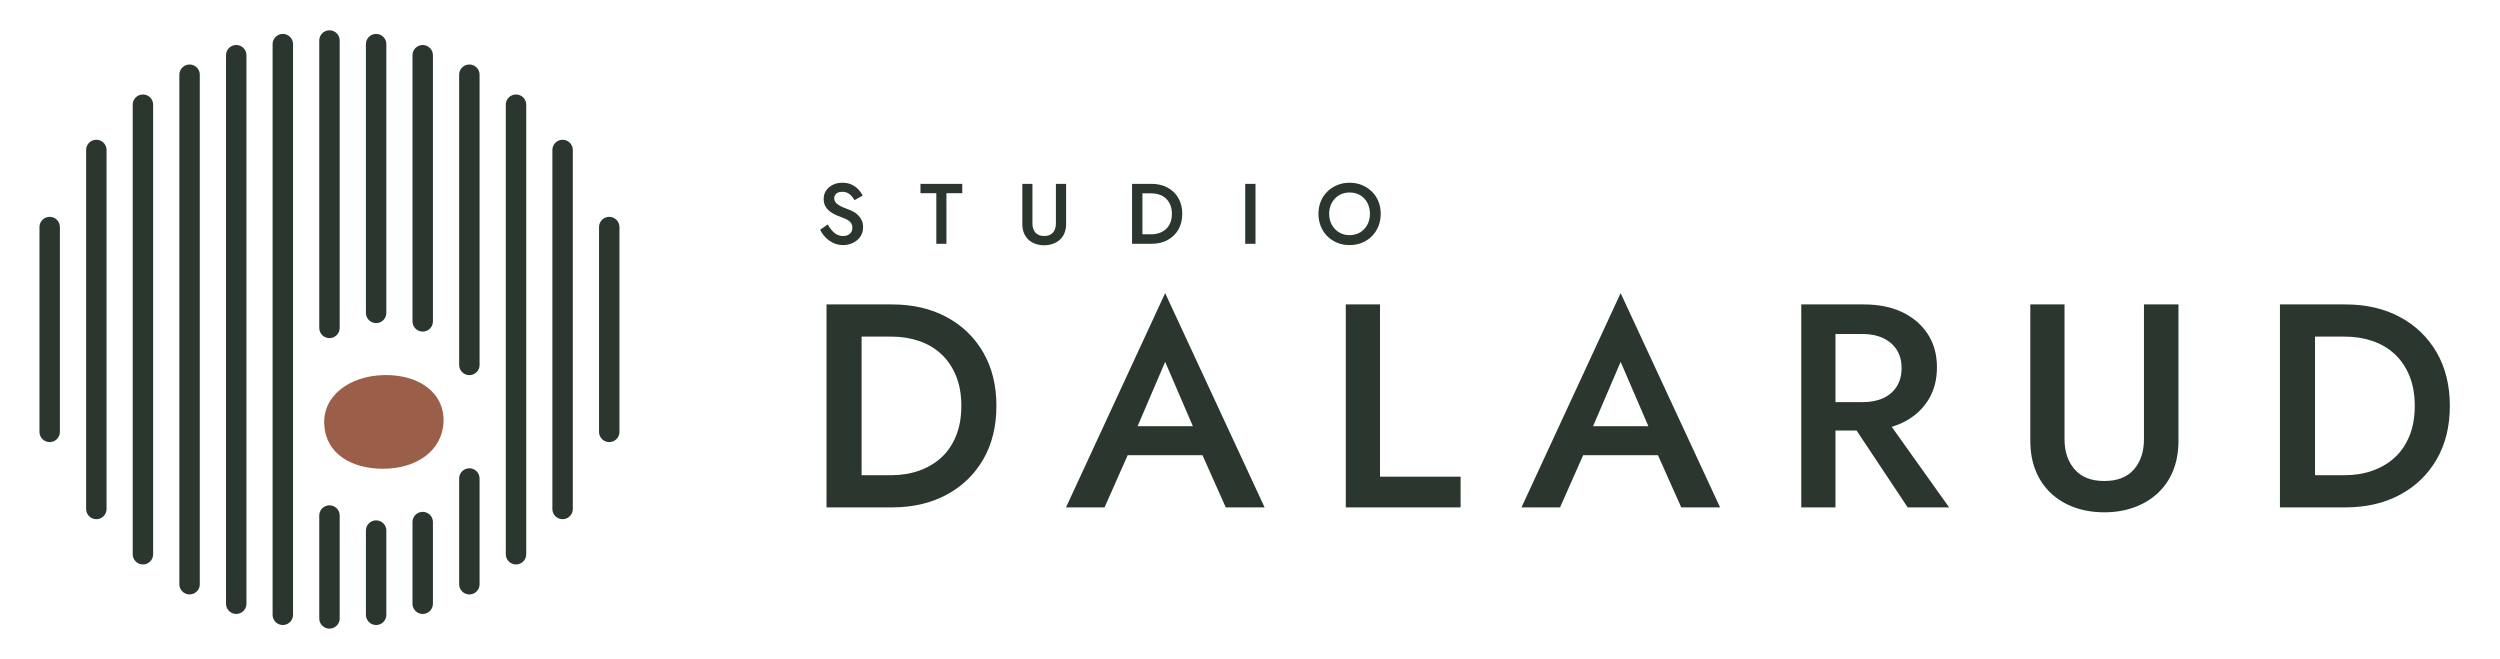
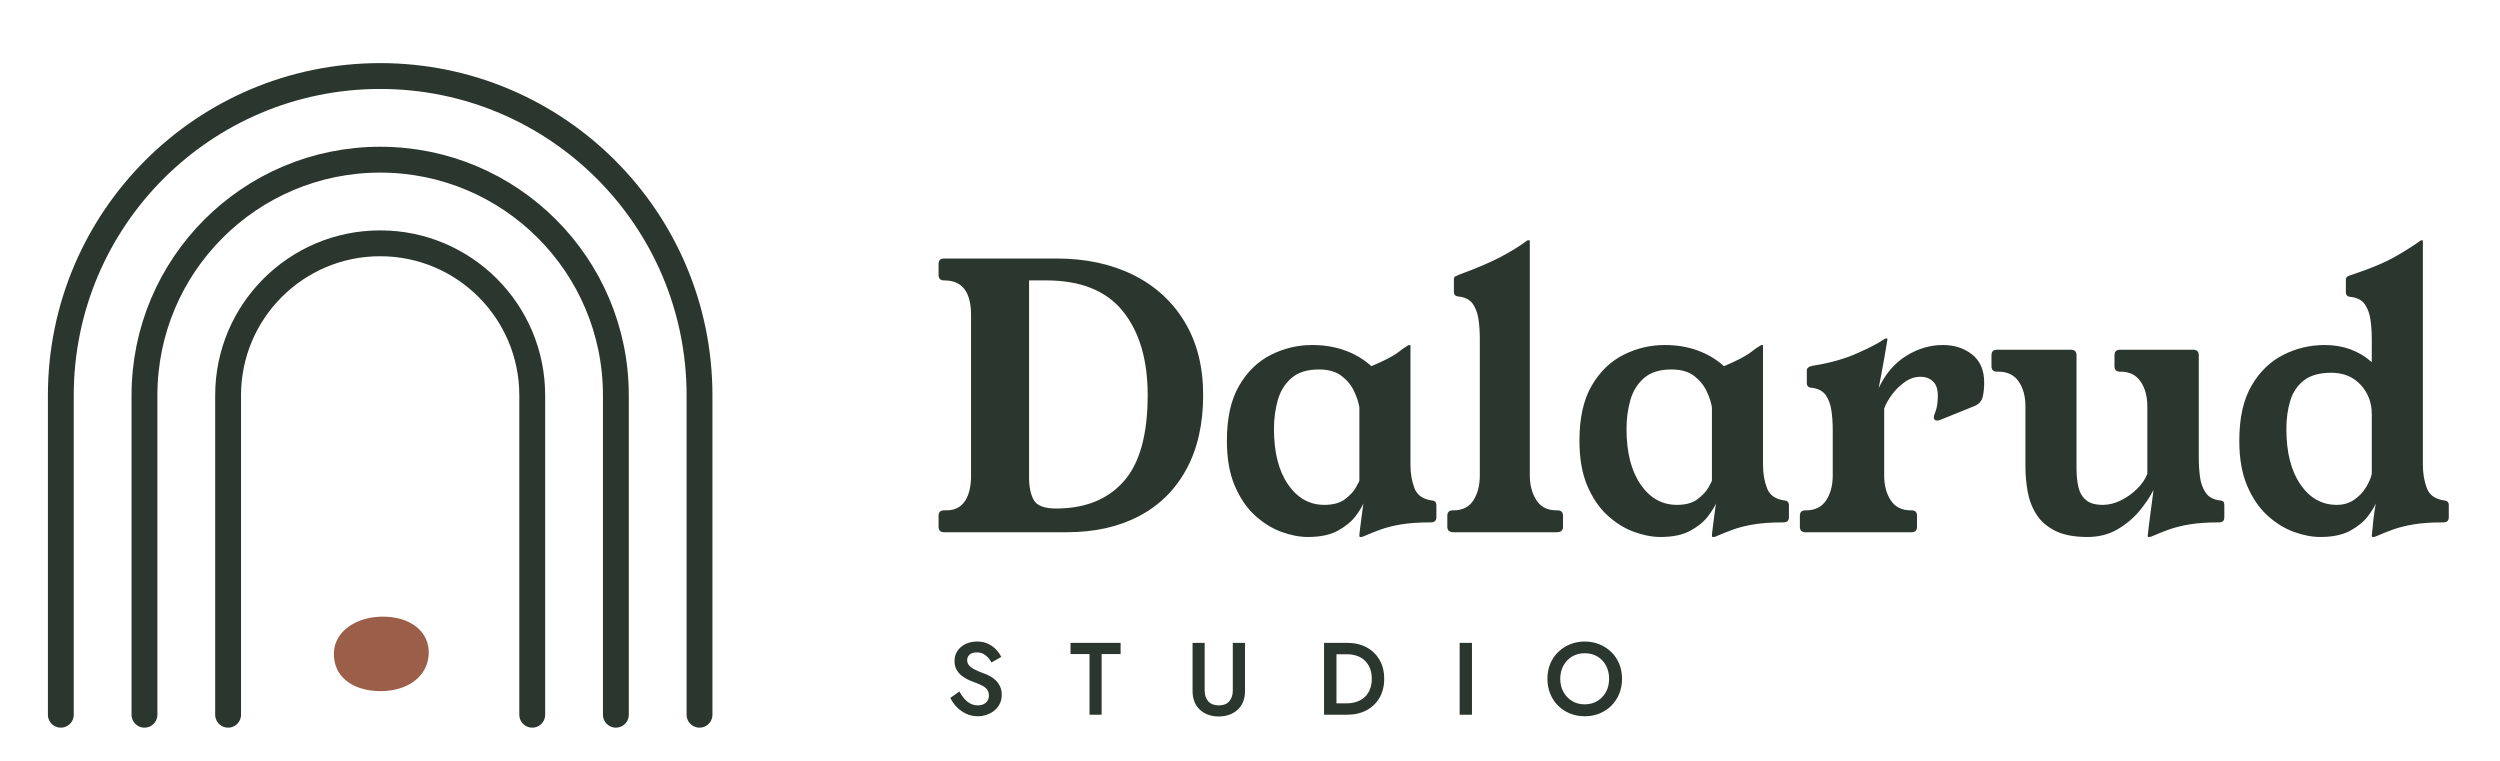
- <svg xmlns="http://www.w3.org/2000/svg" viewBox="0 0 379.4 100.0">
-   <g stroke="#2B362E" stroke-width="3.1" stroke-linecap="round">
-     <line x1="7.54" y1="34.46" x2="7.54" y2="65.54" />
-     <line x1="14.62" y1="22.76" x2="14.62" y2="77.24" />
-     <line x1="21.69" y1="15.89" x2="21.69" y2="84.11" />
-     <line x1="28.77" y1="11.34" x2="28.77" y2="88.66" />
-     <line x1="35.85" y1="8.38" x2="35.85" y2="91.62" />
-     <line x1="42.92" y1="6.70" x2="42.92" y2="93.30" />
-     <line x1="50.00" y1="6.15" x2="50.00" y2="49.76" />
-     <line x1="50.00" y1="78.24" x2="50.00" y2="93.85" />
-     <line x1="57.08" y1="6.70" x2="57.08" y2="47.48" />
-     <line x1="57.08" y1="80.52" x2="57.08" y2="93.30" />
-     <line x1="64.15" y1="8.38" x2="64.15" y2="48.77" />
-     <line x1="64.15" y1="79.23" x2="64.15" y2="91.62" />
-     <line x1="71.23" y1="11.34" x2="71.23" y2="55.38" />
-     <line x1="71.23" y1="72.62" x2="71.23" y2="88.66" />
-     <line x1="78.31" y1="15.89" x2="78.31" y2="84.11" />
-     <line x1="85.38" y1="22.76" x2="85.38" y2="77.24" />
-     <line x1="92.46" y1="34.46" x2="92.46" y2="65.54" />
+ <svg xmlns="http://www.w3.org/2000/svg" viewBox="0 0 328.8 100.0">
+   <g fill="none" stroke="#2B362E" stroke-width="3.4" stroke-linecap="round">
+     <path d="M8 94V52A42 42 0 0 1 92 52V94" />
+     <path d="M19 94V52A31 31 0 0 1 81 52V94" />
+     <path d="M30 94V52A20 20 0 0 1 70 52V94" />
  </g>
-   <path fill="#9B5E49" transform="translate(8 4) scale(.9) translate(5.6 6.7)" d="M40.2 60.6c-.4-5 4.3-8.4 10.1-8.5 6-.1 10.2 3.1 10 7.9-.2 4.9-4.6 7.9-10.2 7.9-5.4 0-9.6-2.6-9.9-7.3Z" />
-   <path fill="#2B362E" d="M125.612 34.062 124.468 34.868Q124.767 35.492 125.28 36.025Q125.794 36.558 126.477 36.877Q127.159 37.195 127.952 37.195Q128.537 37.195 129.077 37.007Q129.616 36.818 130.045 36.474Q130.474 36.129 130.727 35.622Q130.981 35.115 130.981 34.478Q130.981 33.88 130.773 33.431Q130.565 32.983 130.233 32.658Q129.902 32.333 129.493 32.112Q129.083 31.891 128.667 31.748Q127.939 31.488 127.484 31.241Q127.029 30.994 126.814 30.715Q126.6 30.435 126.6 30.084Q126.6 29.694 126.899 29.401Q127.198 29.109 127.835 29.109Q128.29 29.109 128.635 29.285Q128.979 29.46 129.239 29.753Q129.499 30.045 129.681 30.383L130.916 29.681Q130.695 29.2 130.279 28.758Q129.863 28.316 129.265 28.024Q128.667 27.731 127.861 27.731Q127.042 27.731 126.398 28.043Q125.755 28.355 125.378 28.907Q125.001 29.46 125.001 30.188Q125.001 30.825 125.248 31.273Q125.495 31.722 125.872 32.028Q126.249 32.333 126.665 32.534Q127.081 32.736 127.419 32.853Q127.991 33.061 128.433 33.276Q128.875 33.49 129.115 33.796Q129.356 34.101 129.356 34.595Q129.356 35.141 128.966 35.479Q128.576 35.817 127.952 35.817Q127.445 35.817 127.022 35.596Q126.6 35.375 126.255 34.985Q125.911 34.595 125.612 34.062ZM139.691 29.317H142.096V37.0H143.63V29.317H146.035V27.9H139.691ZM155.148 27.9V34.01Q155.148 34.764 155.389 35.356Q155.629 35.947 156.071 36.363Q156.513 36.779 157.124 37.0Q157.735 37.221 158.463 37.221Q159.191 37.221 159.802 37.0Q160.413 36.779 160.862 36.363Q161.31 35.947 161.55 35.356Q161.791 34.764 161.791 34.01V27.9H160.244V33.945Q160.244 34.777 159.796 35.297Q159.347 35.817 158.463 35.817Q157.592 35.817 157.137 35.297Q156.682 34.777 156.682 33.945V27.9ZM171.801 27.9V37.0H173.374V27.9ZM174.739 37.0Q176.13 37.0 177.183 36.434Q178.236 35.869 178.828 34.849Q179.419 33.828 179.419 32.45Q179.419 31.072 178.828 30.051Q178.236 29.031 177.183 28.465Q176.13 27.9 174.739 27.9H172.75V29.343H174.7Q175.376 29.343 175.948 29.538Q176.52 29.733 176.942 30.123Q177.365 30.513 177.606 31.098Q177.846 31.683 177.846 32.45Q177.846 33.217 177.606 33.802Q177.365 34.387 176.942 34.77Q176.52 35.154 175.948 35.356Q175.376 35.557 174.7 35.557H172.75V37.0ZM188.974 27.9V37.0H190.534V27.9ZM201.714 32.45Q201.714 31.514 202.117 30.779Q202.52 30.045 203.216 29.629Q203.911 29.213 204.808 29.213Q205.731 29.213 206.426 29.629Q207.122 30.045 207.512 30.779Q207.902 31.514 207.902 32.45Q207.902 33.386 207.505 34.114Q207.109 34.842 206.413 35.264Q205.718 35.687 204.808 35.687Q203.911 35.687 203.216 35.264Q202.52 34.842 202.117 34.114Q201.714 33.386 201.714 32.45ZM200.089 32.45Q200.089 33.464 200.44 34.335Q200.791 35.206 201.428 35.843Q202.065 36.48 202.93 36.837Q203.794 37.195 204.808 37.195Q205.848 37.195 206.706 36.837Q207.564 36.48 208.201 35.843Q208.838 35.206 209.189 34.335Q209.54 33.464 209.54 32.45Q209.54 31.423 209.189 30.565Q208.838 29.707 208.195 29.076Q207.551 28.446 206.693 28.088Q205.835 27.731 204.808 27.731Q203.807 27.731 202.942 28.088Q202.078 28.446 201.435 29.076Q200.791 29.707 200.44 30.565Q200.089 31.423 200.089 32.45Z" />
-   <path fill="#2B362E" d="M125.432 46.2V77.0H130.756V46.2ZM135.376 77.0Q140.084 77.0 143.648 75.086Q147.212 73.172 149.214 69.718Q151.216 66.264 151.216 61.6Q151.216 56.936 149.214 53.482Q147.212 50.028 143.648 48.114Q140.084 46.2 135.376 46.2H128.644V51.084H135.244Q137.532 51.084 139.468 51.744Q141.404 52.404 142.834 53.724Q144.264 55.044 145.078 57.024Q145.892 59.004 145.892 61.6Q145.892 64.196 145.078 66.176Q144.264 68.156 142.834 69.454Q141.404 70.752 139.468 71.434Q137.532 72.116 135.244 72.116H128.644V77.0ZM168.772 69.08H185.052L184.084 64.68H169.784ZM176.824 54.912 181.752 66.352 181.84 67.628 186.02 77.0H191.916L176.824 44.484L161.776 77.0H167.628L171.896 67.364L171.984 66.22ZM204.236 46.2V77.0H221.66V72.336H209.428V46.2ZM237.896 69.08H254.176L253.208 64.68H238.908ZM245.948 54.912 250.876 66.352 250.964 67.628 255.144 77.0H261.04L245.948 44.484L230.9 77.0H236.752L241.02 67.364L241.108 66.22ZM279.74 62.304 289.508 77.0H295.8L285.328 62.304ZM273.36 46.2V77.0H278.552V46.2ZM276.44 50.688H282.644Q284.448 50.688 285.768 51.304Q287.088 51.92 287.836 53.064Q288.584 54.208 288.584 55.88Q288.584 57.508 287.836 58.674Q287.088 59.84 285.768 60.434Q284.448 61.028 282.644 61.028H276.44V65.34H282.864Q286.252 65.34 288.716 64.152Q291.18 62.964 292.566 60.808Q293.952 58.652 293.952 55.748Q293.952 52.844 292.566 50.71Q291.18 48.576 288.716 47.388Q286.252 46.2 282.864 46.2H276.44ZM308.12 46.2V66.88Q308.12 69.432 308.934 71.434Q309.748 73.436 311.244 74.844Q312.74 76.252 314.808 77.0Q316.876 77.748 319.34 77.748Q321.804 77.748 323.872 77.0Q325.94 76.252 327.458 74.844Q328.976 73.436 329.79 71.434Q330.604 69.432 330.604 66.88V46.2H325.368V66.66Q325.368 69.476 323.85 71.236Q322.332 72.996 319.34 72.996Q316.392 72.996 314.852 71.236Q313.312 69.476 313.312 66.66V46.2ZM346.004 46.2V77.0H351.328V46.2ZM355.948 77.0Q360.656 77.0 364.22 75.086Q367.784 73.172 369.786 69.718Q371.788 66.264 371.788 61.6Q371.788 56.936 369.786 53.482Q367.784 50.028 364.22 48.114Q360.656 46.2 355.948 46.2H349.216V51.084H355.816Q358.104 51.084 360.04 51.744Q361.976 52.404 363.406 53.724Q364.836 55.044 365.65 57.024Q366.464 59.004 366.464 61.6Q366.464 64.196 365.65 66.176Q364.836 68.156 363.406 69.454Q361.976 70.752 360.04 71.434Q358.104 72.116 355.816 72.116H349.216V77.0Z" />
+   <path fill="#9B5E49" transform="translate(50 86) scale(.62)" d="M-9.8 .6c-.4-5 4.3-8.4 10.1-8.5 6-.1 10.2 3.1 10 7.9-.2 4.9-4.6 7.9-10.2 7.9-5.4 0-9.6-2.6-9.9-7.3Z" />
+   <path fill="#2B362E" d="M138.944 34.0Q144.704 34.0 149.048 36.16Q153.392 38.32 155.816 42.352Q158.24 46.384 158.24 51.952Q158.24 57.664 156.032 61.72Q153.824 65.776 149.792 67.888Q145.76 70.0 140.288 70.0H124.16Q123.44 70.0 123.44 69.28V67.84Q123.44 67.12 124.16 67.12H124.496Q126.08 67.12 126.896 65.92Q127.712 64.72 127.712 62.56V41.44Q127.712 36.88 124.208 36.88H124.16Q123.44 36.88 123.44 36.16V34.72Q123.44 34.0 124.16 34.0ZM135.344 62.8Q135.344 64.672 135.968 65.776Q136.592 66.88 138.896 66.88Q144.608 66.88 147.776 63.328Q150.944 59.776 150.944 51.952Q150.944 44.992 147.68 40.936Q144.416 36.88 137.6 36.88H135.344ZM185.504 61.12Q185.504 62.848 186.032 64.216Q186.56 65.584 188.336 65.824Q188.912 65.872 188.912 66.448V68.032Q188.912 68.704 188.192 68.704Q185.84 68.704 184.28 68.968Q182.72 69.232 181.592 69.64Q180.464 70.048 179.36 70.528Q179.168 70.624 179.024 70.624H178.88Q178.784 70.624 178.784 70.432Q178.784 70.24 178.88 69.496Q178.976 68.752 179.096 67.816Q179.216 66.88 179.312 66.208Q179.072 66.832 178.28 67.888Q177.488 68.944 175.976 69.784Q174.464 70.624 172.016 70.624Q170.384 70.624 168.536 69.952Q166.688 69.28 165.056 67.792Q163.424 66.304 162.392 63.88Q161.36 61.456 161.36 57.952Q161.36 53.488 162.968 50.728Q164.576 47.968 167.144 46.672Q169.712 45.376 172.592 45.376Q174.944 45.376 176.912 46.096Q178.88 46.816 180.368 48.16Q181.616 47.632 182.504 47.176Q183.392 46.72 184.016 46.24Q184.256 46.048 184.52 45.856Q184.784 45.664 185.12 45.472Q185.264 45.376 185.36 45.376H185.408Q185.504 45.376 185.504 45.472ZM178.784 53.584Q178.64 52.624 178.088 51.448Q177.536 50.272 176.432 49.432Q175.328 48.592 173.456 48.592Q171.152 48.592 169.856 49.72Q168.56 50.848 168.056 52.624Q167.552 54.4 167.552 56.416Q167.552 61.024 169.4 63.712Q171.248 66.4 174.176 66.4Q175.904 66.4 176.888 65.656Q177.872 64.912 178.304 64.144Q178.736 63.376 178.784 63.232ZM204.848 67.12Q205.568 67.12 205.568 67.84V69.28Q205.568 70.0 204.752 70.0H191.168Q190.352 70.0 190.352 69.28V67.84Q190.352 67.12 191.072 67.12H191.168Q192.944 67.12 193.784 65.8Q194.624 64.48 194.624 62.56V44.56Q194.624 43.216 194.456 42.016Q194.288 40.816 193.712 39.976Q193.136 39.136 191.792 38.992Q191.216 38.944 191.216 38.368V36.736Q191.216 36.448 191.408 36.352Q191.6 36.256 191.936 36.112Q195.344 34.864 197.384 33.784Q199.424 32.704 200.768 31.696Q200.864 31.6 200.96 31.6H201.104Q201.2 31.6 201.2 31.696V62.512Q201.2 64.432 202.064 65.776Q202.928 67.12 204.704 67.12ZM231.872 61.12Q231.872 62.848 232.4 64.216Q232.928 65.584 234.704 65.824Q235.28 65.872 235.28 66.448V68.032Q235.28 68.704 234.56 68.704Q232.208 68.704 230.648 68.968Q229.088 69.232 227.96 69.64Q226.832 70.048 225.728 70.528Q225.536 70.624 225.392 70.624H225.248Q225.152 70.624 225.152 70.432Q225.152 70.24 225.248 69.496Q225.344 68.752 225.464 67.816Q225.584 66.88 225.68 66.208Q225.44 66.832 224.648 67.888Q223.856 68.944 222.344 69.784Q220.832 70.624 218.384 70.624Q216.752 70.624 214.904 69.952Q213.056 69.28 211.424 67.792Q209.792 66.304 208.76 63.88Q207.728 61.456 207.728 57.952Q207.728 53.488 209.336 50.728Q210.944 47.968 213.512 46.672Q216.08 45.376 218.96 45.376Q221.312 45.376 223.28 46.096Q225.248 46.816 226.736 48.16Q227.984 47.632 228.872 47.176Q229.76 46.72 230.384 46.24Q230.624 46.048 230.888 45.856Q231.152 45.664 231.488 45.472Q231.632 45.376 231.728 45.376H231.776Q231.872 45.376 231.872 45.472ZM225.152 53.584Q225.008 52.624 224.456 51.448Q223.904 50.272 222.8 49.432Q221.696 48.592 219.824 48.592Q217.52 48.592 216.224 49.72Q214.928 50.848 214.424 52.624Q213.92 54.4 213.92 56.416Q213.92 61.024 215.768 63.712Q217.616 66.4 220.544 66.4Q222.272 66.4 223.256 65.656Q224.24 64.912 224.672 64.144Q225.104 63.376 225.152 63.232ZM247.088 51.04Q248.384 48.256 250.688 46.816Q252.992 45.376 255.536 45.376Q257.792 45.376 259.376 46.624Q260.96 47.872 260.96 50.32Q260.96 51.376 260.768 52.192Q260.576 53.008 259.712 53.392L255.2 55.216Q254.912 55.312 254.768 55.312Q254.336 55.312 254.336 54.88Q254.336 54.736 254.432 54.448Q254.72 53.776 254.792 53.152Q254.864 52.528 254.864 52.048Q254.864 50.752 254.216 50.152Q253.568 49.552 252.608 49.552Q251.504 49.552 250.544 50.224Q249.584 50.896 248.864 51.856Q248.144 52.816 247.808 53.728V62.56Q247.808 64.48 248.672 65.8Q249.536 67.12 251.312 67.12H251.408Q252.128 67.12 252.128 67.84V69.28Q252.128 70.0 251.408 70.0H237.44Q236.72 70.0 236.72 69.28V67.84Q236.72 67.12 237.44 67.12H237.536Q239.312 67.12 240.176 65.8Q241.04 64.48 241.04 62.56V56.512Q241.04 55.216 240.872 54.016Q240.704 52.816 240.128 51.976Q239.552 51.136 238.208 50.992Q237.632 50.944 237.632 50.368V48.736Q237.632 48.256 238.352 48.112Q241.76 47.584 244.328 46.432Q246.896 45.28 247.808 44.608Q247.952 44.512 248.048 44.512H248.144Q248.24 44.512 248.24 44.608Q248.24 44.656 248.12 45.328Q248.0 46.0 247.832 47.032Q247.664 48.064 247.448 49.144Q247.232 50.224 247.088 51.04ZM289.184 60.304Q289.184 61.552 289.352 62.776Q289.52 64.0 290.12 64.84Q290.72 65.68 292.016 65.824Q292.4 65.872 292.472 66.04Q292.544 66.208 292.544 66.448V68.032Q292.544 68.704 291.872 68.704Q289.52 68.704 287.96 68.968Q286.4 69.232 285.272 69.64Q284.144 70.048 283.04 70.528Q282.848 70.624 282.656 70.624H282.56Q282.464 70.624 282.464 70.48Q282.464 70.336 282.632 69.016Q282.8 67.696 283.232 64.432Q282.56 65.776 281.36 67.216Q280.16 68.656 278.456 69.64Q276.752 70.624 274.544 70.624Q271.952 70.624 270.344 69.832Q268.736 69.04 267.872 67.72Q267.008 66.4 266.696 64.744Q266.384 63.088 266.384 61.36V53.44Q266.384 51.472 265.496 50.176Q264.608 48.88 262.832 48.88H262.64Q261.92 48.88 261.92 48.16V46.72Q261.92 46.0 262.64 46.0H272.384Q273.104 46.0 273.104 46.72V61.648Q273.104 62.944 273.344 64.024Q273.584 65.104 274.328 65.752Q275.072 66.4 276.56 66.4Q277.76 66.4 278.96 65.8Q280.16 65.2 281.096 64.264Q282.032 63.328 282.416 62.32V53.44Q282.416 51.472 281.528 50.176Q280.64 48.88 278.912 48.88H278.816Q278.096 48.88 278.096 48.16V46.72Q278.096 46.0 278.816 46.0H288.464Q289.184 46.0 289.184 46.72ZM318.656 61.12Q318.656 62.848 319.184 64.216Q319.712 65.584 321.488 65.824Q322.064 65.872 322.064 66.448V68.032Q322.064 68.704 321.344 68.704Q318.992 68.704 317.432 68.968Q315.872 69.232 314.744 69.64Q313.616 70.048 312.512 70.528Q312.32 70.624 312.176 70.624H312.08Q311.936 70.624 311.936 70.48Q312.032 69.376 312.152 68.32Q312.272 67.264 312.464 66.208Q312.224 66.832 311.432 67.888Q310.64 68.944 309.128 69.784Q307.616 70.624 305.168 70.624Q303.536 70.624 301.688 69.952Q299.84 69.28 298.208 67.792Q296.576 66.304 295.544 63.88Q294.512 61.456 294.512 57.952Q294.512 53.488 296.12 50.728Q297.728 47.968 300.296 46.672Q302.864 45.376 305.744 45.376Q309.392 45.376 311.936 47.632V44.56Q311.936 43.264 311.768 42.064Q311.6 40.864 311.024 40.024Q310.448 39.184 309.104 39.04Q308.528 38.992 308.528 38.416V36.784Q308.528 36.496 308.72 36.376Q308.912 36.256 309.248 36.16Q313.04 34.912 315.176 33.664Q317.312 32.416 318.272 31.696Q318.416 31.6 318.512 31.6H318.56Q318.656 31.6 318.656 31.696ZM311.936 54.448Q311.936 52.192 310.472 50.608Q309.008 49.024 306.608 49.024Q304.304 49.024 303.008 50.032Q301.712 51.04 301.208 52.72Q300.704 54.4 300.704 56.416Q300.704 61.024 302.552 63.712Q304.4 66.4 307.328 66.4Q308.624 66.4 309.584 65.752Q310.544 65.104 311.144 64.144Q311.744 63.184 311.936 62.32Z" />
+   <path fill="#2B362E" d="M126.174 90.949 124.986 91.786Q125.296 92.434 125.83 92.987Q126.363 93.541 127.072 93.872Q127.781 94.203 128.604 94.203Q129.212 94.203 129.772 94.007Q130.332 93.811 130.778 93.453Q131.223 93.096 131.486 92.569Q131.75 92.043 131.75 91.381Q131.75 90.76 131.534 90.294Q131.317 89.829 130.973 89.491Q130.629 89.153 130.204 88.924Q129.779 88.695 129.346 88.546Q128.59 88.276 128.118 88.019Q127.645 87.763 127.423 87.473Q127.2 87.183 127.2 86.818Q127.2 86.413 127.511 86.109Q127.821 85.805 128.482 85.805Q128.955 85.805 129.313 85.988Q129.671 86.17 129.94 86.474Q130.21 86.778 130.399 87.129L131.682 86.4Q131.452 85.9 131.02 85.441Q130.589 84.982 129.968 84.678Q129.346 84.374 128.51 84.374Q127.659 84.374 126.991 84.698Q126.323 85.023 125.931 85.596Q125.54 86.17 125.54 86.926Q125.54 87.588 125.796 88.053Q126.052 88.519 126.444 88.836Q126.835 89.153 127.267 89.363Q127.7 89.572 128.05 89.694Q128.644 89.909 129.103 90.132Q129.562 90.355 129.812 90.672Q130.062 90.99 130.062 91.502Q130.062 92.07 129.657 92.421Q129.252 92.772 128.604 92.772Q128.077 92.772 127.639 92.542Q127.2 92.312 126.842 91.907Q126.484 91.502 126.174 90.949ZM140.794 86.022H143.292V94.0H144.885V86.022H147.382V84.55H140.794ZM156.846 84.55V90.895Q156.846 91.678 157.096 92.292Q157.346 92.906 157.805 93.338Q158.263 93.77 158.898 94.0Q159.532 94.23 160.288 94.23Q161.044 94.23 161.679 94.0Q162.314 93.77 162.779 93.338Q163.245 92.906 163.495 92.292Q163.745 91.678 163.745 90.895V84.55H162.138V90.828Q162.138 91.692 161.672 92.232Q161.207 92.772 160.288 92.772Q159.384 92.772 158.911 92.232Q158.439 91.692 158.439 90.828V84.55ZM174.139 84.55V94.0H175.773V84.55ZM177.191 94.0Q178.635 94.0 179.728 93.413Q180.822 92.826 181.436 91.766Q182.05 90.706 182.05 89.275Q182.05 87.844 181.436 86.784Q180.822 85.725 179.728 85.137Q178.635 84.55 177.191 84.55H175.125V86.049H177.15Q177.852 86.049 178.446 86.251Q179.04 86.454 179.479 86.858Q179.917 87.263 180.167 87.871Q180.417 88.478 180.417 89.275Q180.417 90.072 180.167 90.679Q179.917 91.287 179.479 91.685Q179.04 92.083 178.446 92.292Q177.852 92.501 177.15 92.501H175.125V94.0ZM191.973 84.55V94.0H193.593V84.55ZM205.203 89.275Q205.203 88.303 205.621 87.54Q206.04 86.778 206.762 86.346Q207.484 85.913 208.416 85.913Q209.375 85.913 210.097 86.346Q210.819 86.778 211.224 87.54Q211.629 88.303 211.629 89.275Q211.629 90.247 211.217 91.003Q210.805 91.759 210.083 92.198Q209.361 92.636 208.416 92.636Q207.484 92.636 206.762 92.198Q206.04 91.759 205.621 91.003Q205.203 90.247 205.203 89.275ZM203.516 89.275Q203.516 90.328 203.88 91.233Q204.244 92.137 204.906 92.798Q205.567 93.46 206.465 93.831Q207.363 94.203 208.416 94.203Q209.496 94.203 210.387 93.831Q211.278 93.46 211.94 92.798Q212.601 92.137 212.965 91.233Q213.33 90.328 213.33 89.275Q213.33 88.209 212.965 87.317Q212.601 86.427 211.933 85.772Q211.264 85.117 210.373 84.746Q209.482 84.374 208.416 84.374Q207.376 84.374 206.479 84.746Q205.581 85.117 204.913 85.772Q204.244 86.427 203.88 87.317Q203.516 88.209 203.516 89.275Z" />
</svg>
